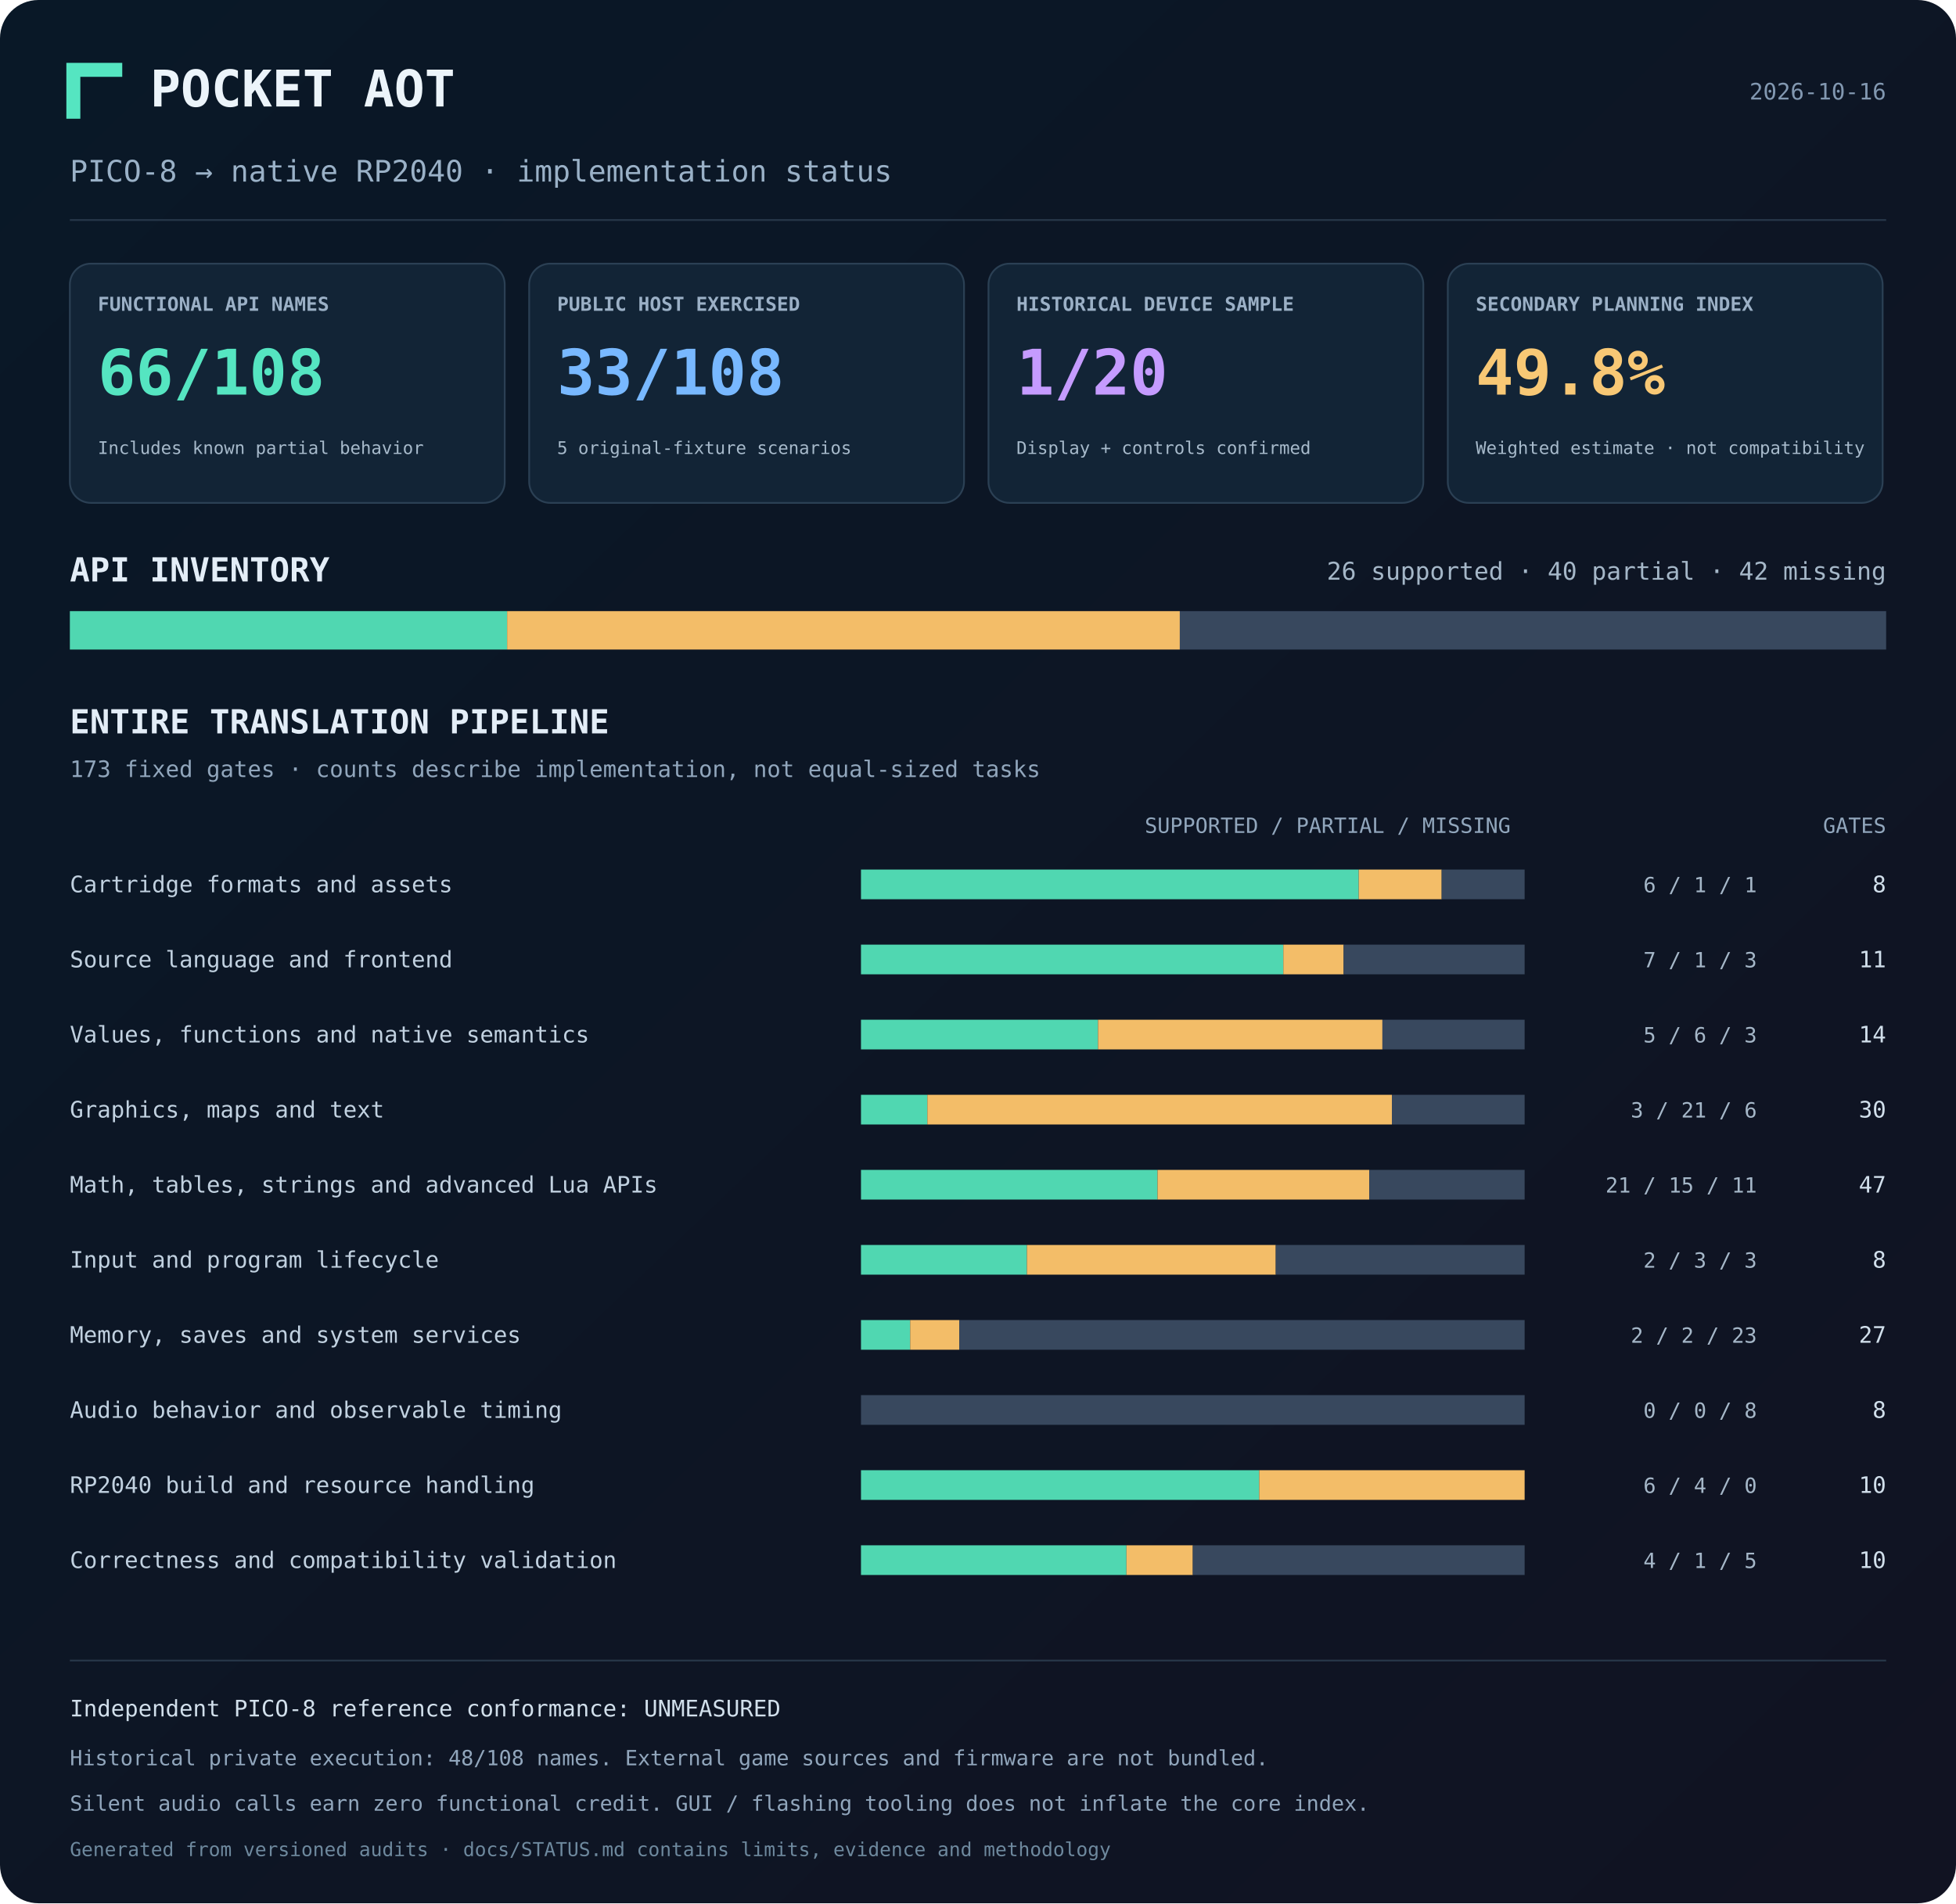
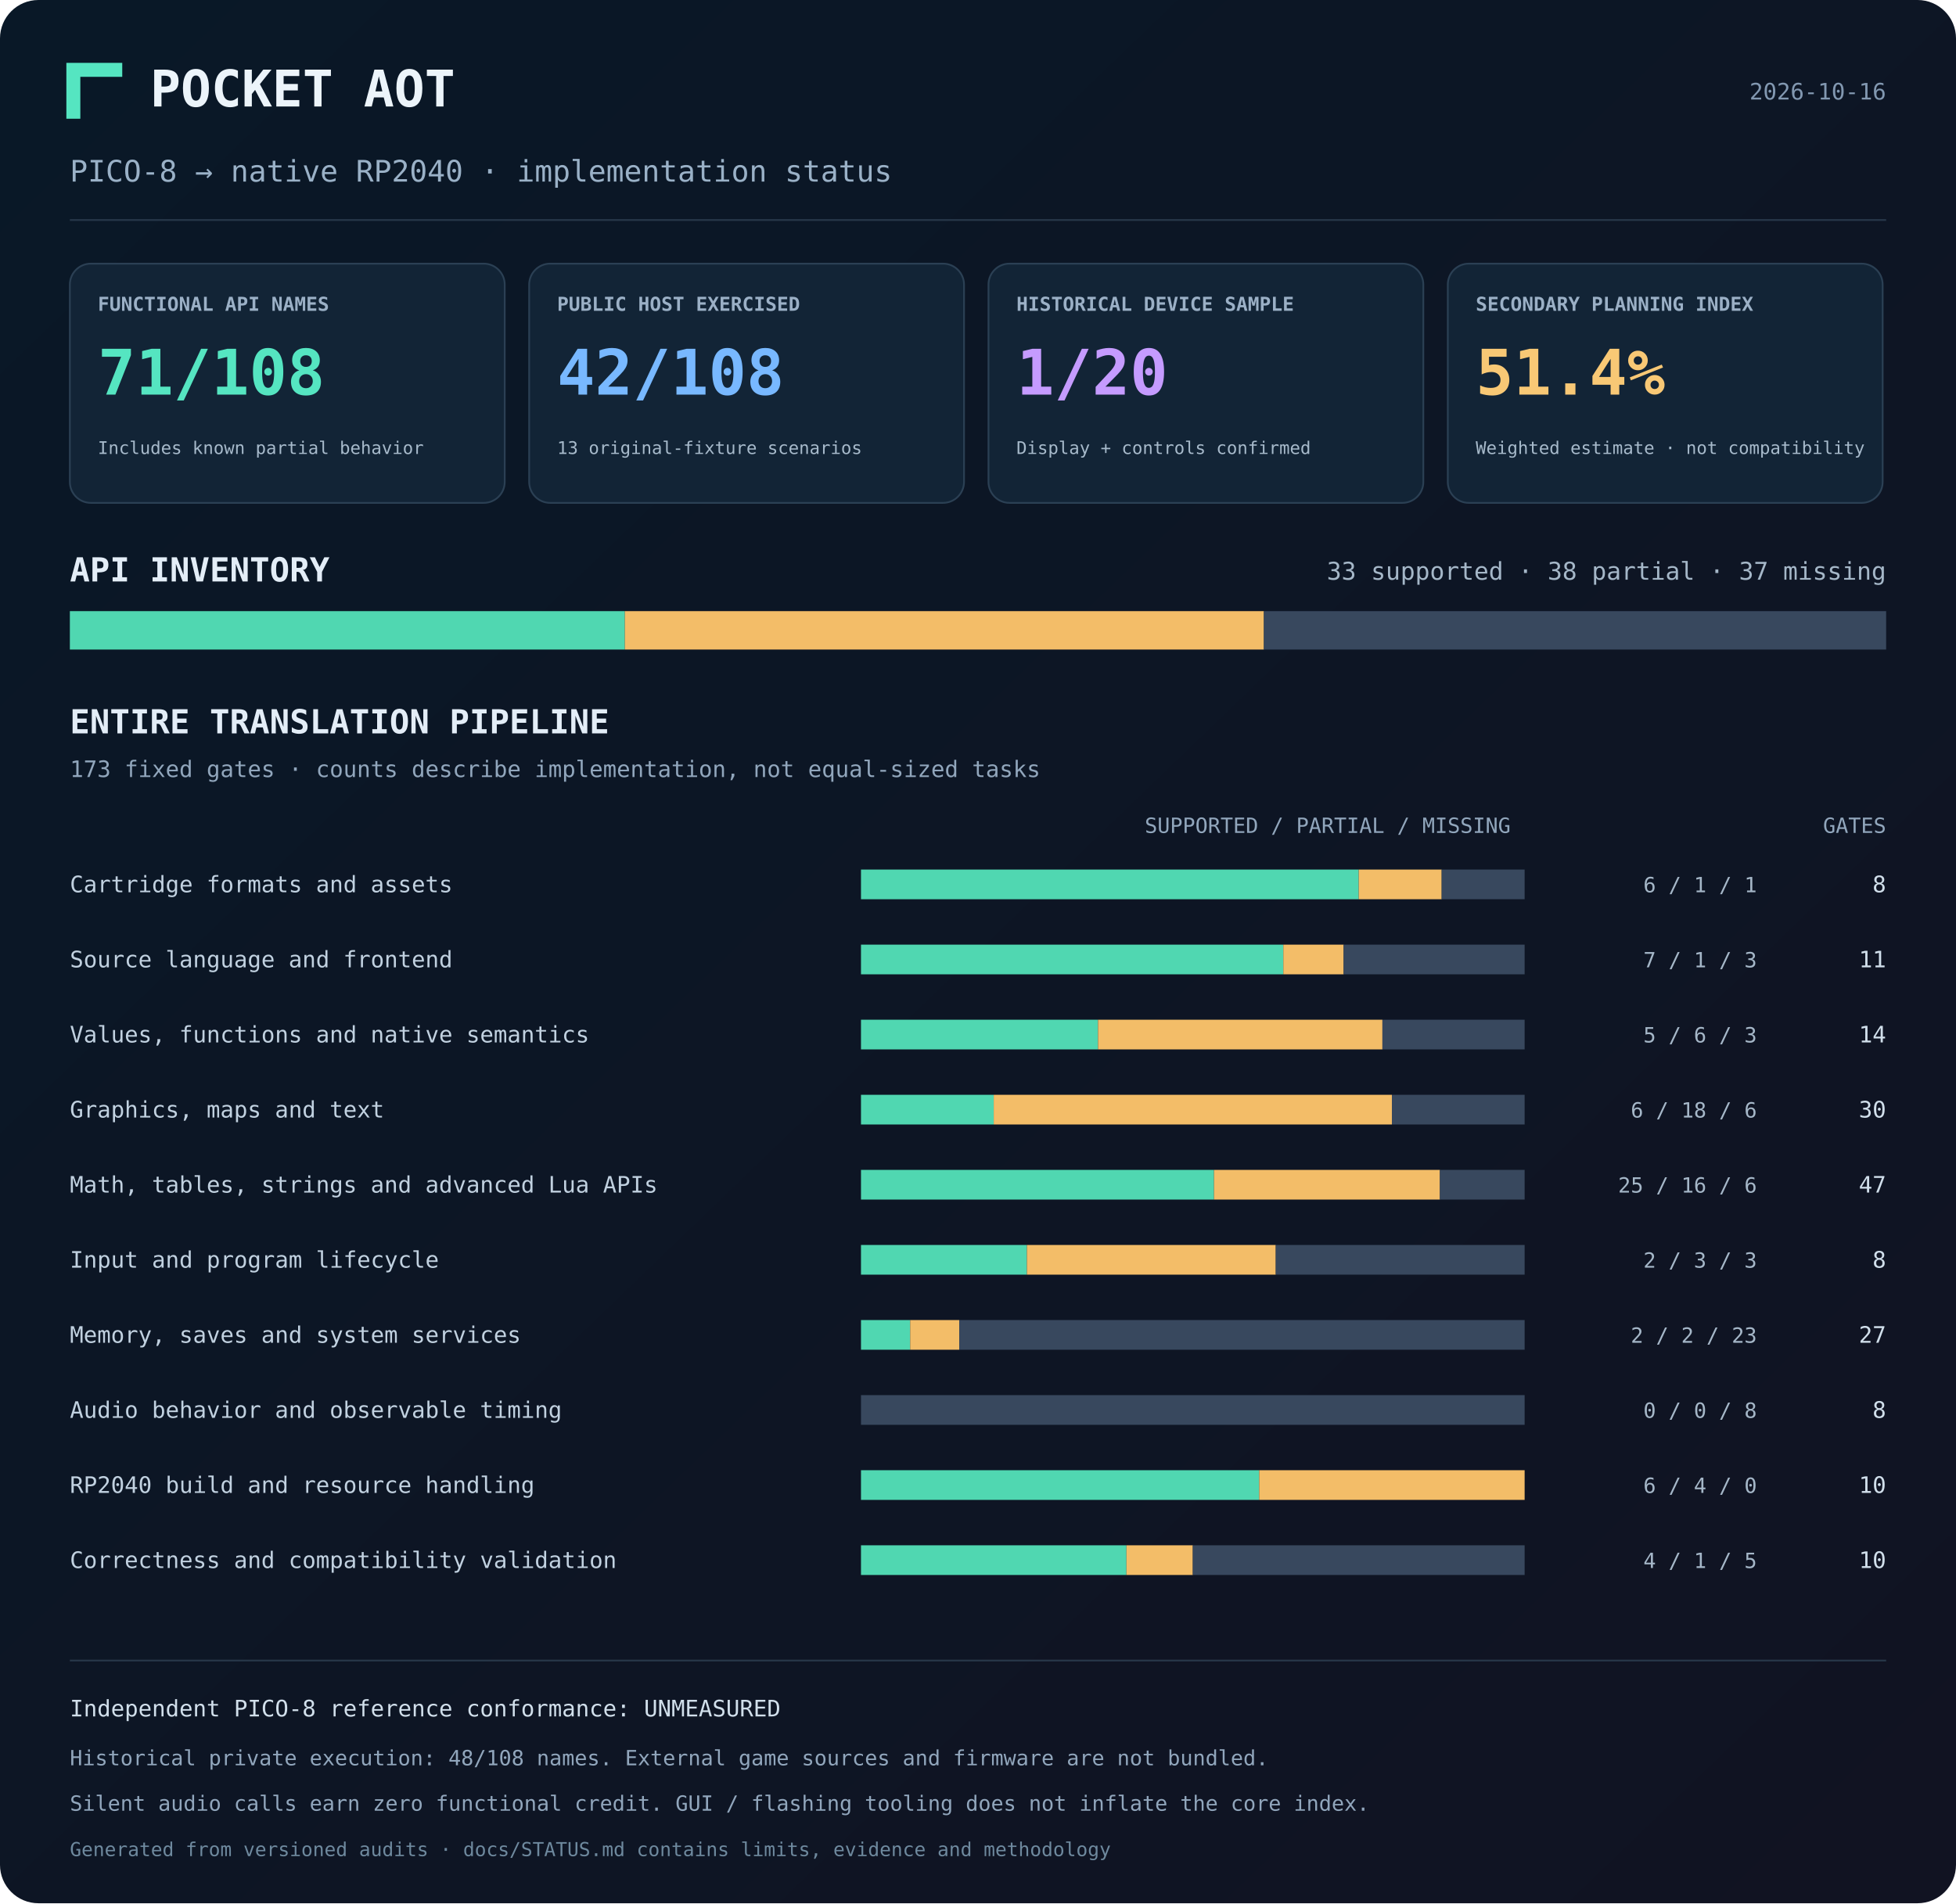
<svg xmlns="http://www.w3.org/2000/svg" width="1120" height="1090" viewBox="0 0 1120 1090" role="img" aria-labelledby="title description">
  <defs>
    <linearGradient id="bg" x2="1" y2="1">
      <stop stop-color="#091827" />
      <stop offset="1" stop-color="#111322" />
    </linearGradient>
  </defs>
  <rect width="1120" height="1090" rx="22" fill="url(#bg)" />
  <g font-family="ui-monospace, SFMono-Regular, Consolas, monospace">
    <path d="M38 36h32v8H46v24h-8z" fill="#55e5c1" />
    <text x="86" y="61" fill="#ecf4fa" font-size="29" font-weight="700">POCKET AOT</text>
    <text x="40" y="104" fill="#9ab1c7" font-size="17">PICO-8 → native RP2040 · implementation status</text>
    <text x="1080" y="57" text-anchor="end" fill="#8298b1" font-size="13">2026-10-16</text>
    <path d="M40 126h1040" stroke="#273749" />
    <rect x="40" y="151" width="249" height="137" rx="12" fill="#122436" stroke="#2b4054" />
    <text x="56" y="178" fill="#9bb0c6" font-size="11" font-weight="700">FUNCTIONAL API NAMES</text>
-     <text x="56" y="226" fill="#55e5c1" font-size="36" font-weight="700">66/108</text>
+     <text x="56" y="226" fill="#55e5c1" font-size="36" font-weight="700">71/108</text>
    <text x="56" y="260" fill="#a7bacb" font-size="10">Includes known partial behavior</text>
    <rect x="303" y="151" width="249" height="137" rx="12" fill="#122436" stroke="#2b4054" />
    <text x="319" y="178" fill="#9bb0c6" font-size="11" font-weight="700">PUBLIC HOST EXERCISED</text>
-     <text x="319" y="226" fill="#78b8ff" font-size="36" font-weight="700">33/108</text>
-     <text x="319" y="260" fill="#a7bacb" font-size="10">5 original-fixture scenarios</text>
+     <text x="319" y="226" fill="#78b8ff" font-size="36" font-weight="700">42/108</text>
+     <text x="319" y="260" fill="#a7bacb" font-size="10">13 original-fixture scenarios</text>
    <rect x="566" y="151" width="249" height="137" rx="12" fill="#122436" stroke="#2b4054" />
    <text x="582" y="178" fill="#9bb0c6" font-size="11" font-weight="700">HISTORICAL DEVICE SAMPLE</text>
    <text x="582" y="226" fill="#c59bff" font-size="36" font-weight="700">1/20</text>
    <text x="582" y="260" fill="#a7bacb" font-size="10">Display + controls confirmed</text>
    <rect x="829" y="151" width="249" height="137" rx="12" fill="#122436" stroke="#2b4054" />
    <text x="845" y="178" fill="#9bb0c6" font-size="11" font-weight="700">SECONDARY PLANNING INDEX</text>
-     <text x="845" y="226" fill="#f8c875" font-size="36" font-weight="700">49.8%</text>
+     <text x="845" y="226" fill="#f8c875" font-size="36" font-weight="700">51.4%</text>
    <text x="845" y="260" fill="#a7bacb" font-size="10">Weighted estimate · not compatibility</text>
    <text x="40" y="333" fill="#e3edf7" font-size="19" font-weight="700">API INVENTORY</text>
-     <text x="1080" y="332" text-anchor="end" fill="#a5b7c8" font-size="14">26 supported · 40 partial · 42 missing</text>
-     <rect x="40.00" y="350" width="250.37" height="22" fill="#50d7b1" />
-     <rect x="290.37" y="350" width="385.19" height="22" fill="#f3bd68" />
-     <rect x="675.56" y="350" width="404.44" height="22" fill="#38485e" />
+     <text x="1080" y="332" text-anchor="end" fill="#a5b7c8" font-size="14">33 supported · 38 partial · 37 missing</text>
+     <rect x="40.00" y="350" width="317.78" height="22" fill="#50d7b1" />
+     <rect x="357.78" y="350" width="365.93" height="22" fill="#f3bd68" />
+     <rect x="723.70" y="350" width="356.30" height="22" fill="#38485e" />
    <text x="40" y="420" fill="#e3edf7" font-size="19" font-weight="700">ENTIRE TRANSLATION PIPELINE</text>
    <text x="40" y="445" fill="#91a6bc" font-size="13">173 fixed gates · counts describe implementation, not equal-sized tasks</text>
    <text x="865" y="477" text-anchor="end" fill="#91a6bc" font-size="12">SUPPORTED / PARTIAL / MISSING</text>
    <text x="1080" y="477" text-anchor="end" fill="#91a6bc" font-size="12">GATES</text>
    <text x="40" y="511" fill="#c1d1e0" font-size="13">Cartridge formats and assets</text>
    <rect x="493.00" y="498" width="285.00" height="17" fill="#50d7b1" />
    <rect x="778.00" y="498" width="47.50" height="17" fill="#f3bd68" />
    <rect x="825.50" y="498" width="47.50" height="17" fill="#38485e" />
    <text x="1006" y="511" text-anchor="end" fill="#a5b7c8" font-size="12">6 / 1 / 1</text>
    <text x="1080" y="511" text-anchor="end" fill="#d1dfeb" font-size="13">8</text>
    <text x="40" y="554" fill="#c1d1e0" font-size="13">Source language and frontend</text>
    <rect x="493.00" y="541" width="241.82" height="17" fill="#50d7b1" />
    <rect x="734.82" y="541" width="34.55" height="17" fill="#f3bd68" />
    <rect x="769.36" y="541" width="103.64" height="17" fill="#38485e" />
    <text x="1006" y="554" text-anchor="end" fill="#a5b7c8" font-size="12">7 / 1 / 3</text>
    <text x="1080" y="554" text-anchor="end" fill="#d1dfeb" font-size="13">11</text>
    <text x="40" y="597" fill="#c1d1e0" font-size="13">Values, functions and native semantics</text>
    <rect x="493.00" y="584" width="135.71" height="17" fill="#50d7b1" />
    <rect x="628.71" y="584" width="162.86" height="17" fill="#f3bd68" />
    <rect x="791.57" y="584" width="81.43" height="17" fill="#38485e" />
    <text x="1006" y="597" text-anchor="end" fill="#a5b7c8" font-size="12">5 / 6 / 3</text>
    <text x="1080" y="597" text-anchor="end" fill="#d1dfeb" font-size="13">14</text>
    <text x="40" y="640" fill="#c1d1e0" font-size="13">Graphics, maps and text</text>
-     <rect x="493.00" y="627" width="38.00" height="17" fill="#50d7b1" />
-     <rect x="531.00" y="627" width="266.00" height="17" fill="#f3bd68" />
+     <rect x="493.00" y="627" width="76.00" height="17" fill="#50d7b1" />
+     <rect x="569.00" y="627" width="228.00" height="17" fill="#f3bd68" />
    <rect x="797.00" y="627" width="76.00" height="17" fill="#38485e" />
-     <text x="1006" y="640" text-anchor="end" fill="#a5b7c8" font-size="12">3 / 21 / 6</text>
+     <text x="1006" y="640" text-anchor="end" fill="#a5b7c8" font-size="12">6 / 18 / 6</text>
    <text x="1080" y="640" text-anchor="end" fill="#d1dfeb" font-size="13">30</text>
    <text x="40" y="683" fill="#c1d1e0" font-size="13">Math, tables, strings and advanced Lua APIs</text>
-     <rect x="493.00" y="670" width="169.79" height="17" fill="#50d7b1" />
-     <rect x="662.79" y="670" width="121.28" height="17" fill="#f3bd68" />
-     <rect x="784.06" y="670" width="88.94" height="17" fill="#38485e" />
-     <text x="1006" y="683" text-anchor="end" fill="#a5b7c8" font-size="12">21 / 15 / 11</text>
+     <rect x="493.00" y="670" width="202.13" height="17" fill="#50d7b1" />
+     <rect x="695.13" y="670" width="129.36" height="17" fill="#f3bd68" />
+     <rect x="824.49" y="670" width="48.51" height="17" fill="#38485e" />
+     <text x="1006" y="683" text-anchor="end" fill="#a5b7c8" font-size="12">25 / 16 / 6</text>
    <text x="1080" y="683" text-anchor="end" fill="#d1dfeb" font-size="13">47</text>
    <text x="40" y="726" fill="#c1d1e0" font-size="13">Input and program lifecycle</text>
    <rect x="493.00" y="713" width="95.00" height="17" fill="#50d7b1" />
    <rect x="588.00" y="713" width="142.50" height="17" fill="#f3bd68" />
    <rect x="730.50" y="713" width="142.50" height="17" fill="#38485e" />
    <text x="1006" y="726" text-anchor="end" fill="#a5b7c8" font-size="12">2 / 3 / 3</text>
    <text x="1080" y="726" text-anchor="end" fill="#d1dfeb" font-size="13">8</text>
    <text x="40" y="769" fill="#c1d1e0" font-size="13">Memory, saves and system services</text>
    <rect x="493.00" y="756" width="28.15" height="17" fill="#50d7b1" />
    <rect x="521.15" y="756" width="28.15" height="17" fill="#f3bd68" />
    <rect x="549.30" y="756" width="323.70" height="17" fill="#38485e" />
    <text x="1006" y="769" text-anchor="end" fill="#a5b7c8" font-size="12">2 / 2 / 23</text>
    <text x="1080" y="769" text-anchor="end" fill="#d1dfeb" font-size="13">27</text>
    <text x="40" y="812" fill="#c1d1e0" font-size="13">Audio behavior and observable timing</text>
    <rect x="493.00" y="799" width="0.00" height="17" fill="#50d7b1" />
    <rect x="493.00" y="799" width="0.00" height="17" fill="#f3bd68" />
    <rect x="493.00" y="799" width="380.00" height="17" fill="#38485e" />
    <text x="1006" y="812" text-anchor="end" fill="#a5b7c8" font-size="12">0 / 0 / 8</text>
    <text x="1080" y="812" text-anchor="end" fill="#d1dfeb" font-size="13">8</text>
    <text x="40" y="855" fill="#c1d1e0" font-size="13">RP2040 build and resource handling</text>
    <rect x="493.00" y="842" width="228.00" height="17" fill="#50d7b1" />
    <rect x="721.00" y="842" width="152.00" height="17" fill="#f3bd68" />
    <rect x="873.00" y="842" width="0.00" height="17" fill="#38485e" />
    <text x="1006" y="855" text-anchor="end" fill="#a5b7c8" font-size="12">6 / 4 / 0</text>
    <text x="1080" y="855" text-anchor="end" fill="#d1dfeb" font-size="13">10</text>
    <text x="40" y="898" fill="#c1d1e0" font-size="13">Correctness and compatibility validation</text>
    <rect x="493.00" y="885" width="152.00" height="17" fill="#50d7b1" />
    <rect x="645.00" y="885" width="38.00" height="17" fill="#f3bd68" />
    <rect x="683.00" y="885" width="190.00" height="17" fill="#38485e" />
    <text x="1006" y="898" text-anchor="end" fill="#a5b7c8" font-size="12">4 / 1 / 5</text>
    <text x="1080" y="898" text-anchor="end" fill="#d1dfeb" font-size="13">10</text>
    <path d="M40 951h1040" stroke="#273749" />
    <text x="40" y="983" fill="#d1dfeb" font-size="13">Independent PICO-8 reference conformance: UNMEASURED</text>
    <text x="40" y="1011" fill="#91a6bc" font-size="12">Historical private execution: 48/108 names. External game sources and firmware are not bundled.</text>
    <text x="40" y="1037" fill="#91a6bc" font-size="12">Silent audio calls earn zero functional credit. GUI / flashing tooling does not inflate the core index.</text>
    <text x="40" y="1063" fill="#6e899e" font-size="11">Generated from versioned audits · docs/STATUS.md contains limits, evidence and methodology</text>
  </g>
</svg>
